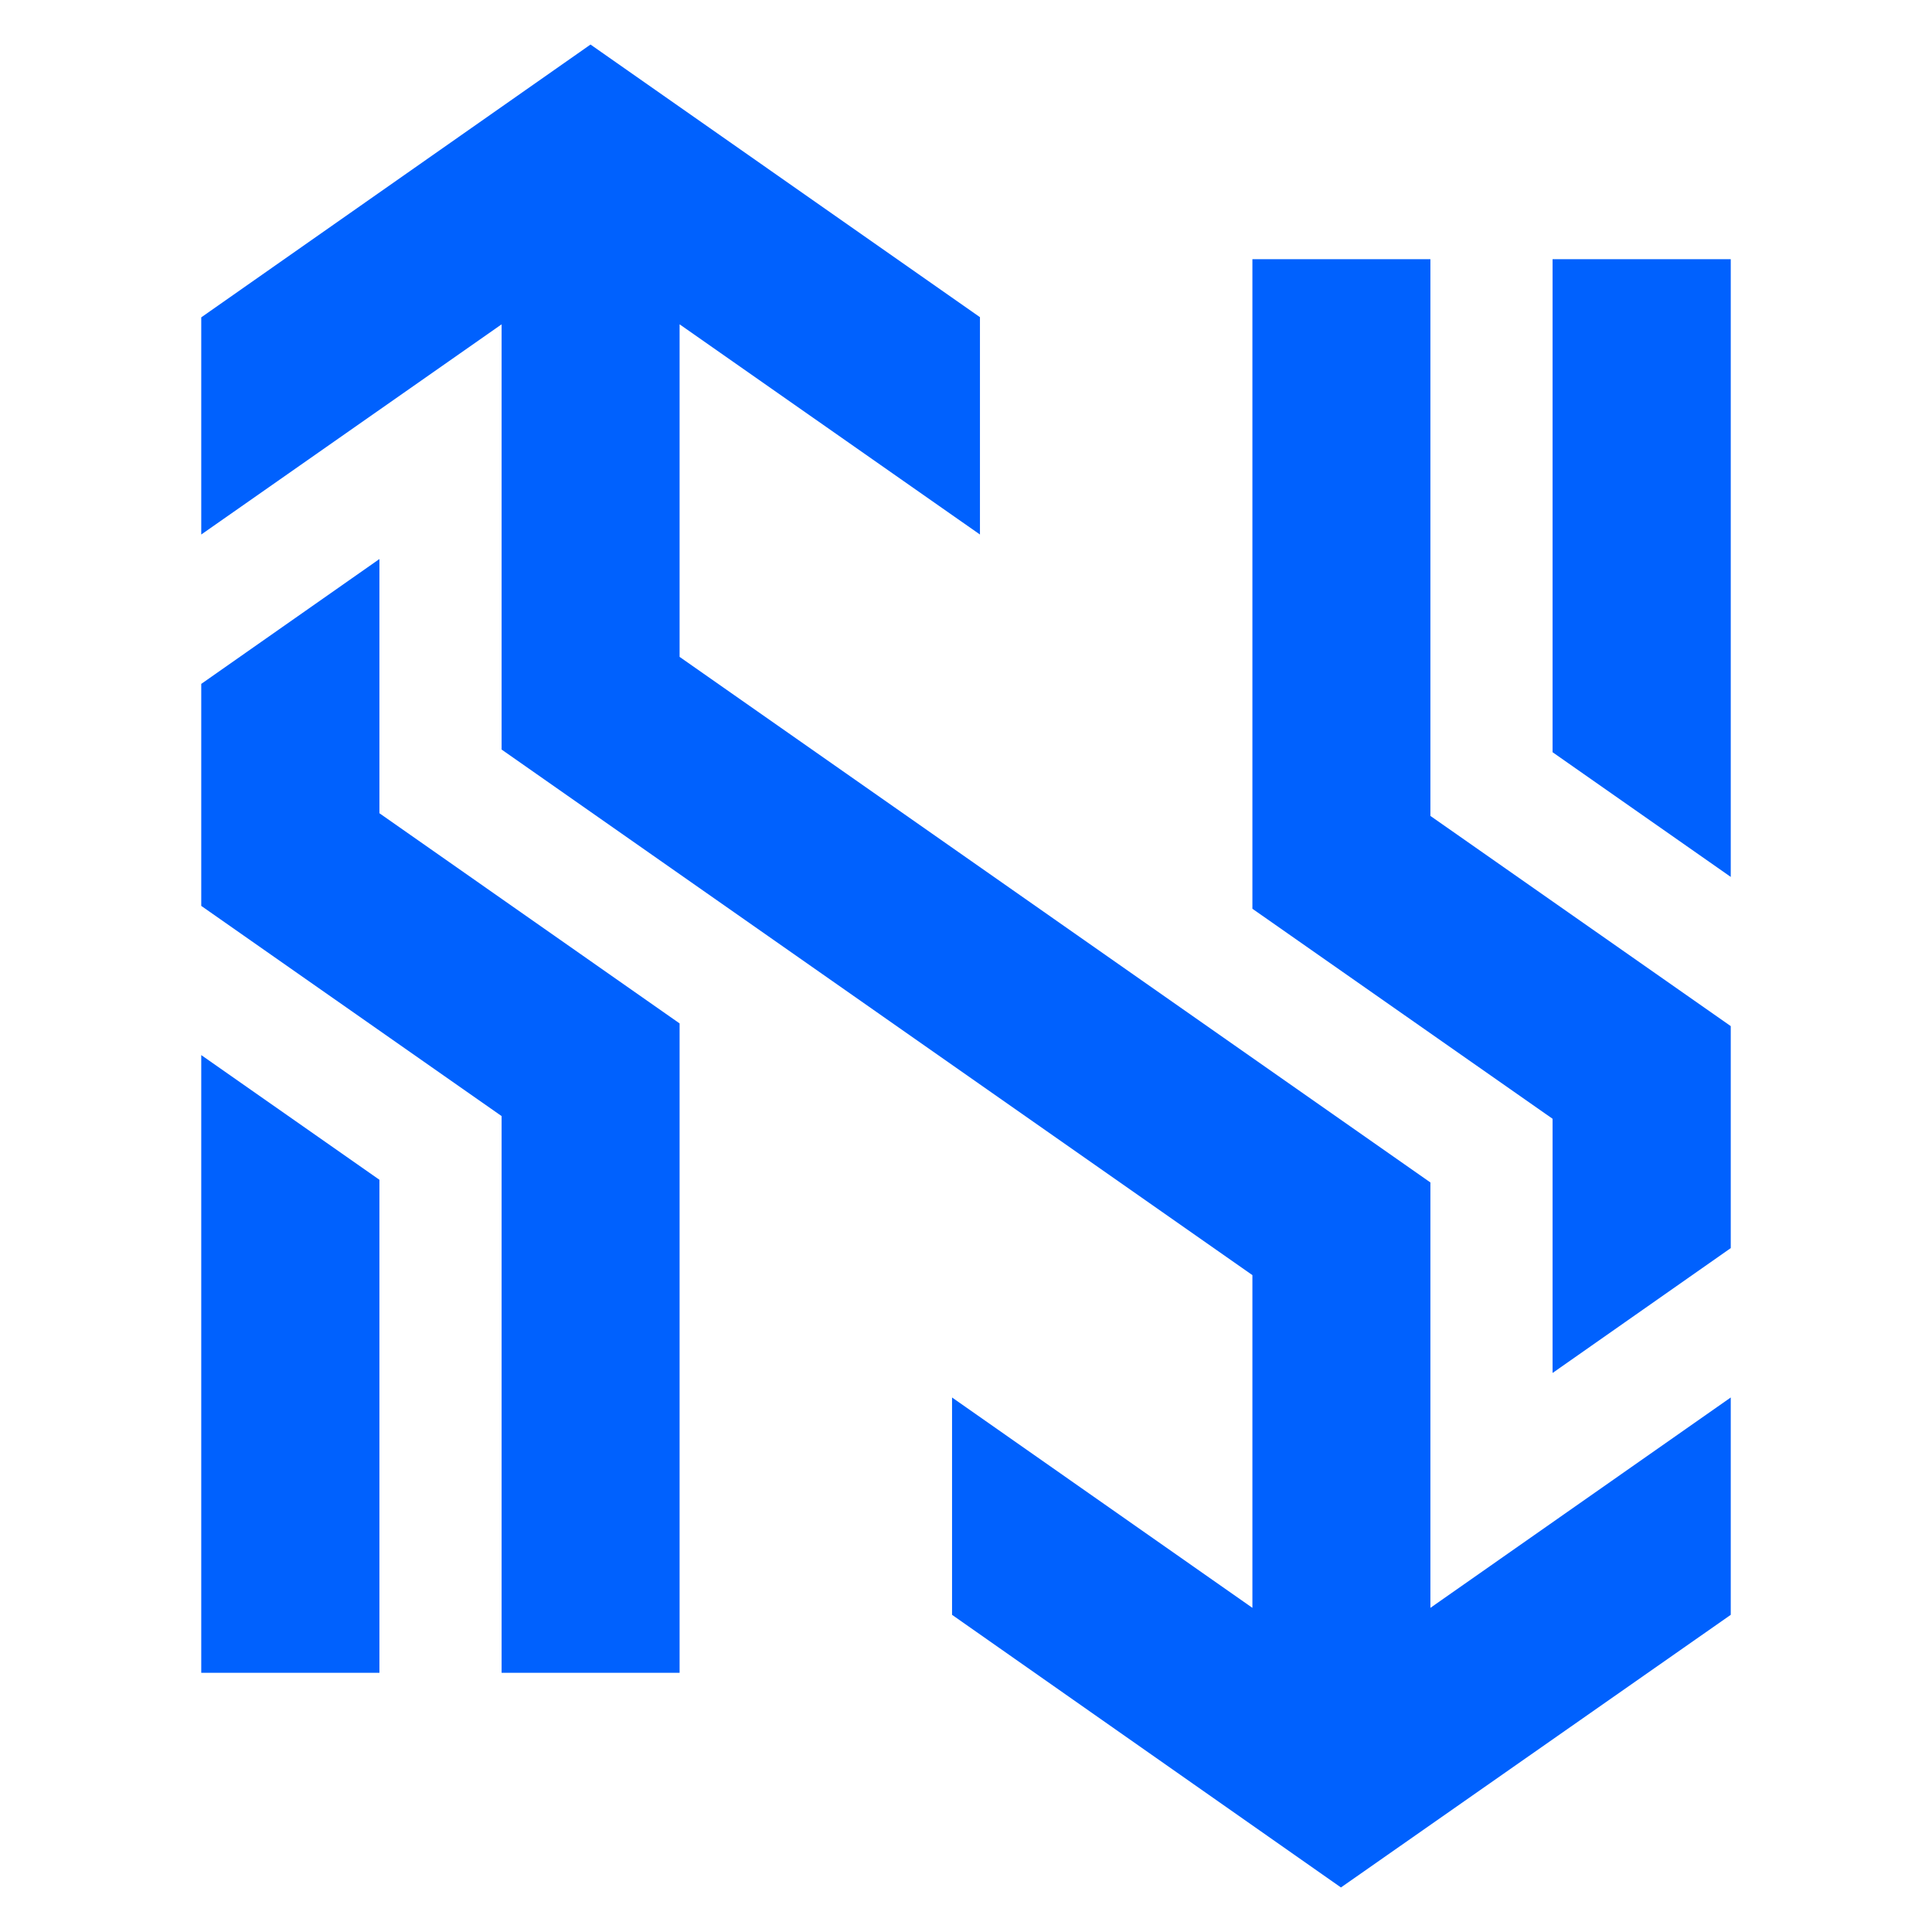
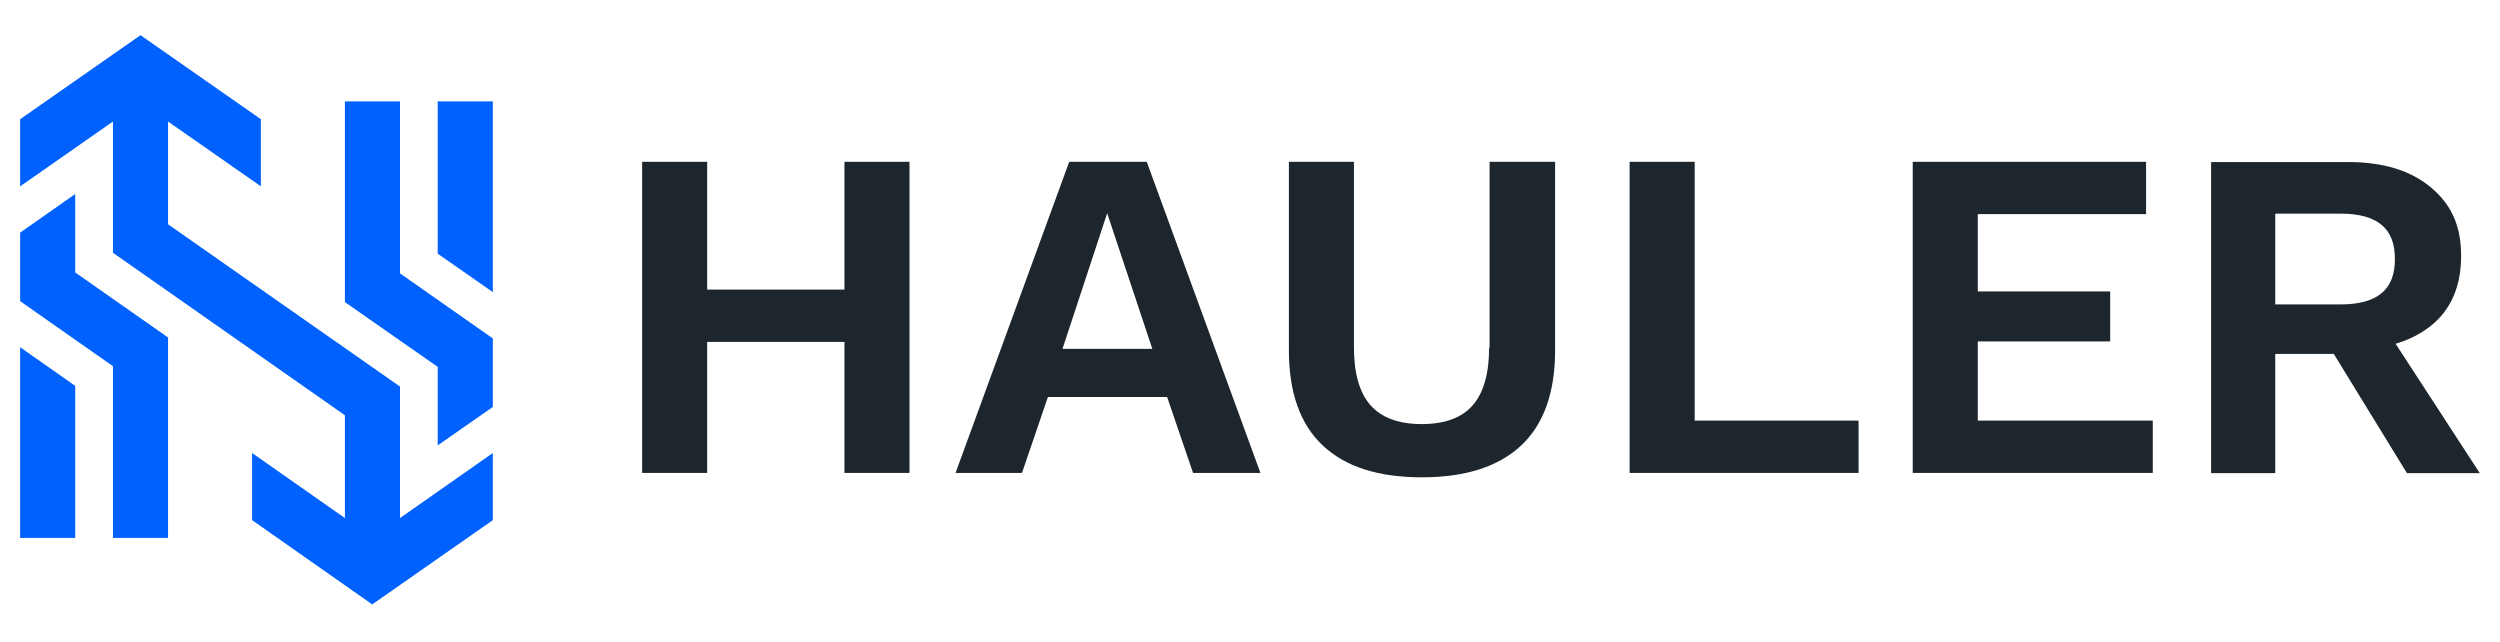
- <svg xmlns="http://www.w3.org/2000/svg" id="Capa_1" data-name="Capa 1" version="1.1" viewBox="0 0 1080 1080">
+ <svg xmlns="http://www.w3.org/2000/svg" id="Capa_1" data-name="Capa 1" version="1.1" viewBox="0 0 1080 277">
  <defs>
    <style>
      .cls-1 {
+         fill: #1d252d;
+       }
+ 
+       .cls-1, .cls-2 {
+         stroke-width: 0px;
+       }
+ 
+       .cls-2 {
        fill: #0061fe;
-         stroke-width: 0px;
      }
    </style>
  </defs>
-   <polygon class="cls-1" points="112.5 935.1 212.1 935.1 212.1 659.5 112.5 589.8 112.5 935.1" />
-   <polygon class="cls-1" points="212.1 312.5 112.5 382.3 112.5 506.4 280.4 623.9 280.4 935.1 379.9 935.1 379.9 572.1 212.1 454.6 212.1 312.5" />
-   <polygon class="cls-1" points="799.6 661 379.9 367.2 379.9 181.3 547.8 298.8 547.8 177.3 330.1 24.9 112.5 177.4 112.5 298.8 280.4 181.3 280.4 419 700.1 712.8 700.1 898.8 532.2 781.2 532.2 902.7 749.6 1055.1 967.5 902.7 967.5 781.2 799.6 898.8 799.6 661" />
-   <polygon class="cls-1" points="867.9 144.9 867.9 420.5 967.5 490.2 967.5 144.9 867.9 144.9" />
-   <polygon class="cls-1" points="799.6 144.9 700.1 144.9 700.1 508 867.9 625.4 867.9 767.5 967.5 697.7 967.5 573.6 799.6 456.1 799.6 144.9" />
+   <g>
+     <polygon class="cls-2" points="8.7 232.4 32.5 232.4 32.5 166.7 8.7 150 8.7 232.4" />
+     <polygon class="cls-2" points="32.5 83.8 8.7 100.5 8.7 130.1 48.8 158.2 48.8 232.4 72.6 232.4 72.6 145.8 32.5 117.7 32.5 83.8" />
+     <polygon class="cls-2" points="172.8 167 72.6 96.9 72.6 52.5 112.7 80.5 112.7 51.5 60.7 15.2 8.7 51.5 8.7 80.5 48.8 52.5 48.8 109.2 149 179.4 149 223.8 108.9 195.7 108.9 224.7 160.8 261.1 212.9 224.7 212.9 195.7 172.8 223.8 172.8 167" />
+     <polygon class="cls-2" points="189.1 43.8 189.1 109.6 212.9 126.2 212.9 43.8 189.1 43.8" />
+     <polygon class="cls-2" points="172.8 43.8 149 43.8 149 130.5 189.1 158.5 189.1 192.4 212.9 175.8 212.9 146.2 172.8 118.1 172.8 43.8" />
+   </g>
+   <g>
+     <polygon class="cls-1" points="364.8 125.1 305.5 125.1 305.5 69.9 277.4 69.9 277.4 204.3 305.5 204.3 305.5 147.7 364.8 147.7 364.8 204.3 392.9 204.3 392.9 69.9 364.8 69.9 364.8 125.1" />
+     <path class="cls-1" d="M461.9,69.9l-49.1,134.4h28.7l11.2-32.8h51.5l11.2,32.8h29.1l-49.1-134.4h-33.6ZM459,150.7l19.3-58.6,19.5,58.6h-38.9Z" />
+     <path class="cls-1" d="M643.3,150.1c0,11.3-2.4,19.6-7.1,25-4.7,5.4-12.1,8.1-22,8.1s-17.3-2.7-22.1-8.1c-4.8-5.4-7.2-13.8-7.2-25v-80.2h-28.1v81.4c0,18.3,4.9,32.1,14.7,41.2,9.8,9.2,24,13.7,42.8,13.7s33-4.6,42.8-13.7c9.8-9.2,14.7-22.9,14.7-41.2v-81.4h-28.3v80.2Z" />
+     <polygon class="cls-1" points="732.1 69.9 704 69.9 704 204.3 802.9 204.3 802.9 181.7 732.1 181.7 732.1 69.9" />
+     <polygon class="cls-1" points="854.4 147.5 911.6 147.5 911.6 125.9 854.4 125.9 854.4 92.5 927.1 92.5 927.1 69.9 826.3 69.9 826.3 204.3 930 204.3 930 181.7 854.4 181.7 854.4 147.5" />
+     <path class="cls-1" d="M1071.2,204.3l-36.3-55.8c5.9-1.7,11-4.4,15.3-7.8,8.7-7,13-17.1,13-30.2s-4.3-22.2-13-29.5c-8.7-7.3-20.6-11-35.8-11h-59.2v134.4h27.7v-51.5h25.3l31.6,51.5h31.6ZM982.9,92.3h28.3c7.9,0,13.7,1.6,17.6,4.8,3.9,3.2,5.8,8.1,5.8,14.8s-1.9,11.6-5.8,14.8c-3.9,3.2-9.7,4.8-17.6,4.8h-28.3v-39.1Z" />
+   </g>
</svg>
